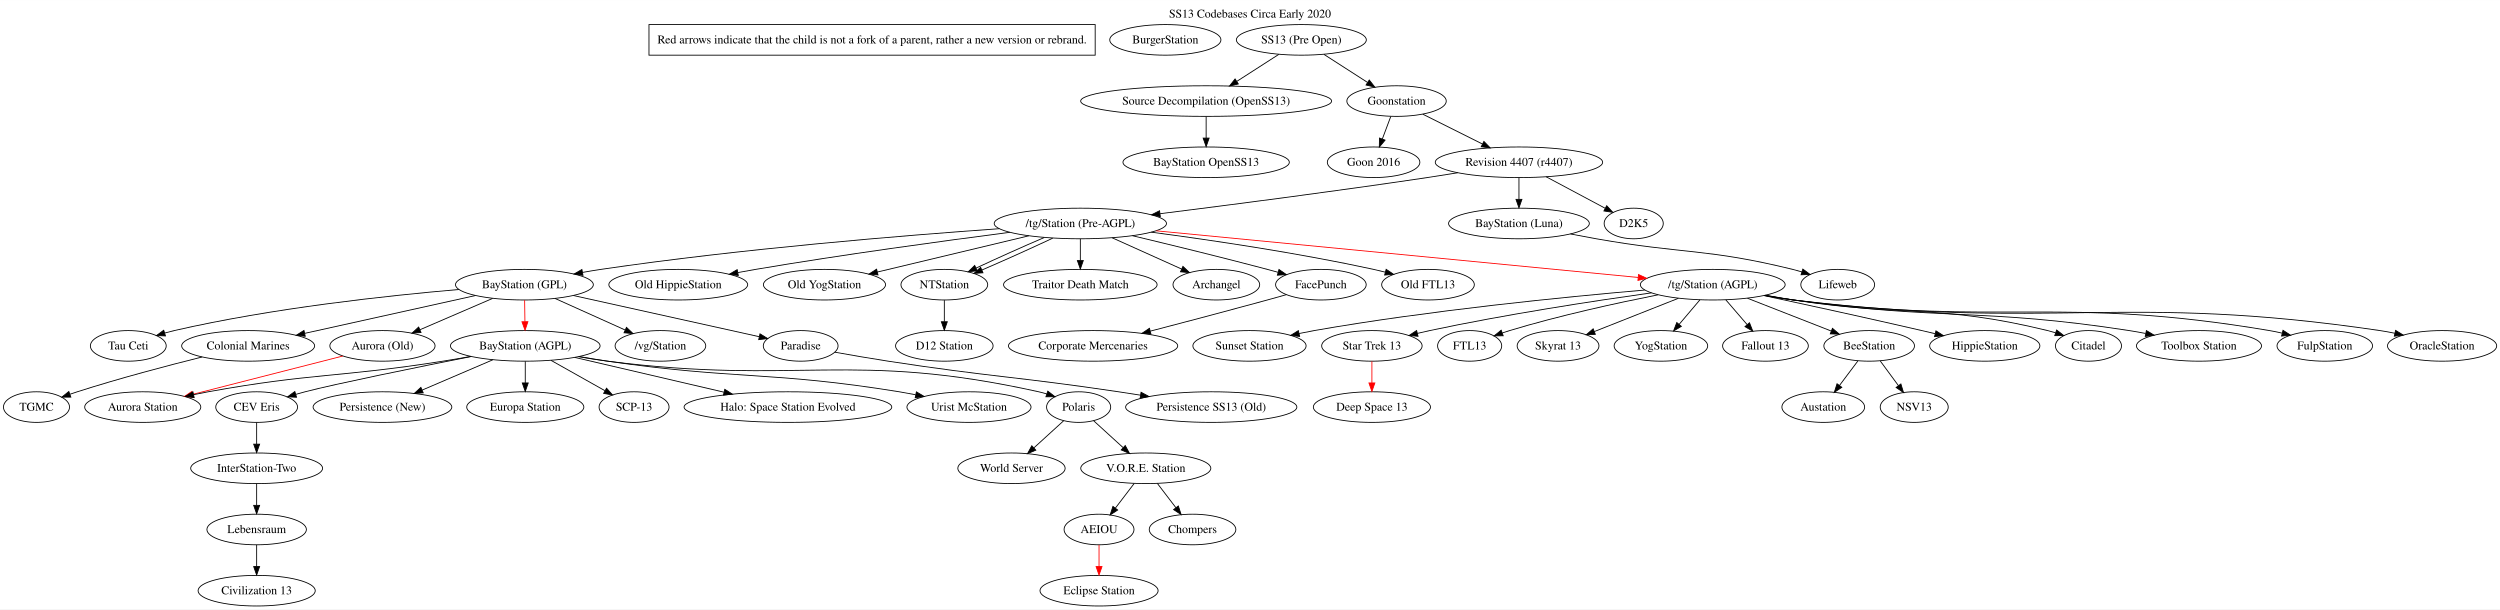
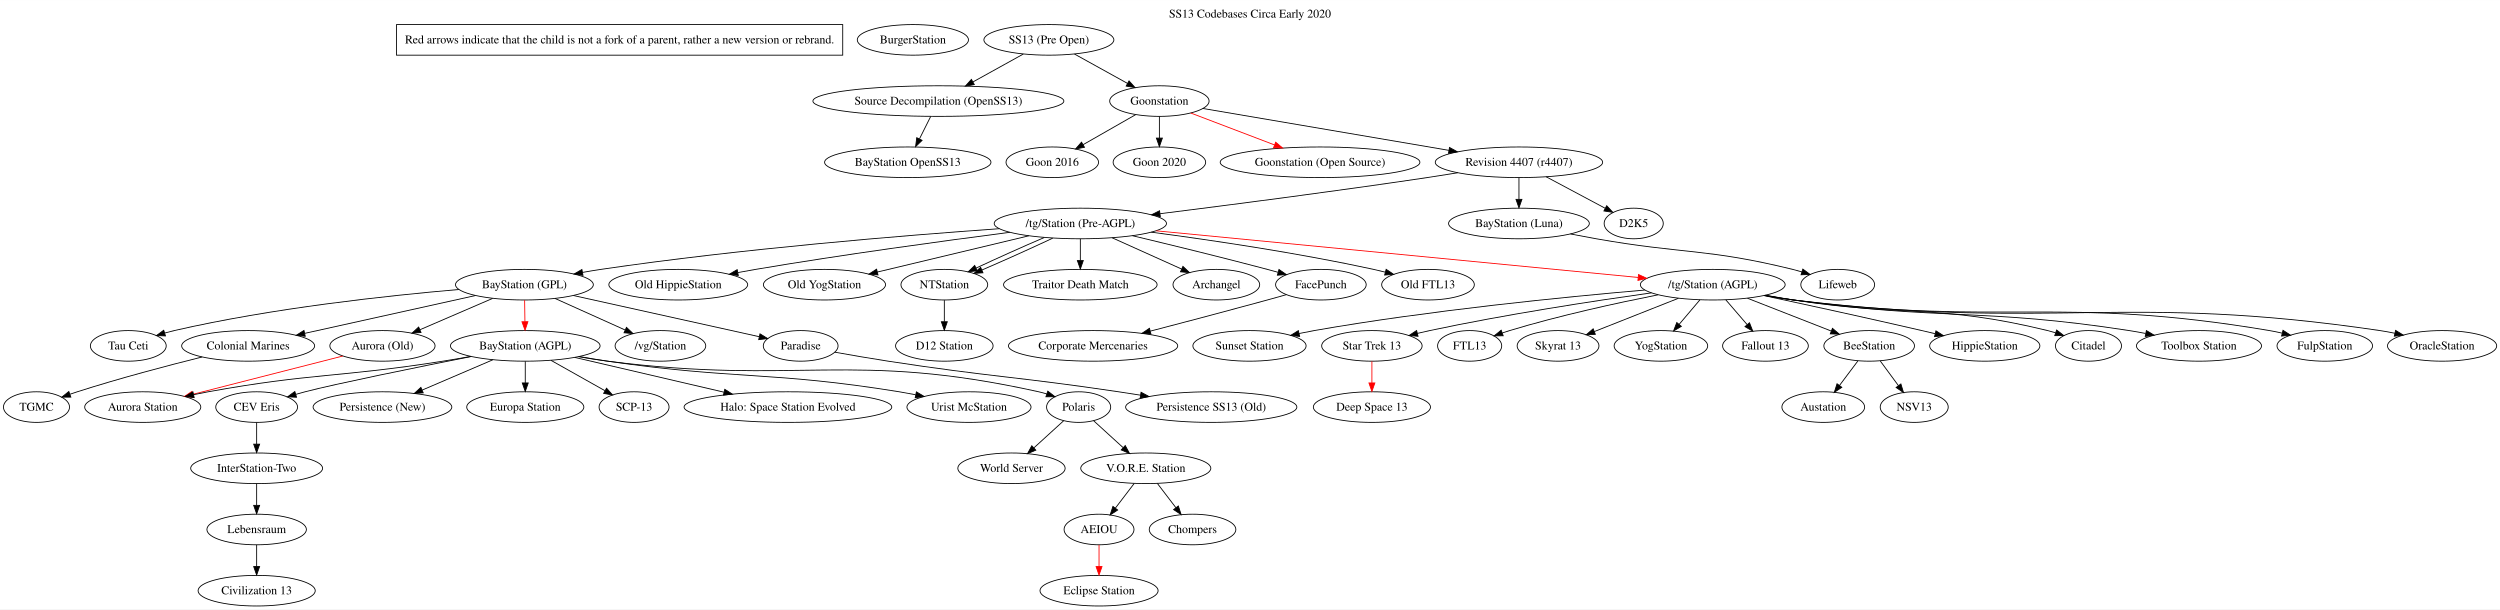
<svg xmlns="http://www.w3.org/2000/svg" width="2941pt" height="717pt" viewBox="0.00 0.00 2941.06 716.80">
  <g id="graph0" class="graph" transform="scale(1 1) rotate(0) translate(4 712.8)">
    <polygon fill="#ffffff" stroke="transparent" points="-4,4 -4,-712.8 2937.061,-712.8 2937.061,4 -4,4" />
    <text text-anchor="middle" x="1466.531" y="-692.2" font-family="Times,serif" font-size="14.00" fill="#000000">SS13 Codebases Circa Early 2020</text>
    <g id="node1" class="node">
-       <polygon fill="none" stroke="#000000" points="1284.398,-684 759.465,-684 759.465,-648 1284.398,-648 1284.398,-684" />
-       <text text-anchor="middle" x="1021.932" y="-661.8" font-family="Times,serif" font-size="14.00" fill="#000000">Red arrows indicate that the child is not a fork of a parent, rather a new version or rebrand.</text>
+       <polygon fill="none" stroke="#000000" points="987.398,-684 462.465,-684 462.465,-648 987.398,-648 987.398,-684" />
+       <text text-anchor="middle" x="724.932" y="-661.8" font-family="Times,serif" font-size="14.00" fill="#000000">Red arrows indicate that the child is not a fork of a parent, rather a new version or rebrand.</text>
    </g>
    <g id="node2" class="node">
-       <ellipse fill="none" stroke="#000000" cx="1366.932" cy="-666" rx="65.427" ry="18" />
-       <text text-anchor="middle" x="1366.932" y="-661.8" font-family="Times,serif" font-size="14.00" fill="#000000">BurgerStation</text>
+       <ellipse fill="none" stroke="#000000" cx="1069.932" cy="-666" rx="65.427" ry="18" />
+       <text text-anchor="middle" x="1069.932" y="-661.8" font-family="Times,serif" font-size="14.00" fill="#000000">BurgerStation</text>
    </g>
    <g id="node3" class="node">
-       <ellipse fill="none" stroke="#000000" cx="1526.932" cy="-666" rx="76.446" ry="18" />
-       <text text-anchor="middle" x="1526.932" y="-661.8" font-family="Times,serif" font-size="14.00" fill="#000000">SS13 (Pre Open)</text>
+       <ellipse fill="none" stroke="#000000" cx="1229.932" cy="-666" rx="76.446" ry="18" />
+       <text text-anchor="middle" x="1229.932" y="-661.8" font-family="Times,serif" font-size="14.00" fill="#000000">SS13 (Pre Open)</text>
    </g>
    <g id="node4" class="node">
-       <ellipse fill="none" stroke="#000000" cx="1414.932" cy="-594" rx="147.618" ry="18" />
-       <text text-anchor="middle" x="1414.932" y="-589.8" font-family="Times,serif" font-size="14.00" fill="#000000">Source Decompilation (OpenSS13)</text>
+       <ellipse fill="none" stroke="#000000" cx="1099.932" cy="-594" rx="147.618" ry="18" />
+       <text text-anchor="middle" x="1099.932" y="-589.8" font-family="Times,serif" font-size="14.00" fill="#000000">Source Decompilation (OpenSS13)</text>
    </g>
    <g id="edge1" class="edge">
-       <path fill="none" stroke="#000000" d="M1500.389,-648.937C1485.652,-639.463 1467.111,-627.544 1451.069,-617.231" />
-       <polygon fill="#000000" stroke="#000000" points="1452.758,-614.156 1442.453,-611.692 1448.972,-620.044 1452.758,-614.156" />
+       <path fill="none" stroke="#000000" d="M1199.78,-649.301C1182.168,-639.546 1159.709,-627.107 1140.553,-616.498" />
+       <polygon fill="#000000" stroke="#000000" points="1142.177,-613.396 1131.733,-611.613 1138.785,-619.52 1142.177,-613.396" />
    </g>
    <g id="node5" class="node">
-       <ellipse fill="none" stroke="#000000" cx="1638.932" cy="-594" rx="58.488" ry="18" />
-       <text text-anchor="middle" x="1638.932" y="-589.8" font-family="Times,serif" font-size="14.00" fill="#000000">Goonstation</text>
+       <ellipse fill="none" stroke="#000000" cx="1359.932" cy="-594" rx="58.488" ry="18" />
+       <text text-anchor="middle" x="1359.932" y="-589.8" font-family="Times,serif" font-size="14.00" fill="#000000">Goonstation</text>
    </g>
    <g id="edge2" class="edge">
-       <path fill="none" stroke="#000000" d="M1553.474,-648.937C1568.756,-639.113 1588.13,-626.658 1604.566,-616.092" />
-       <polygon fill="#000000" stroke="#000000" points="1606.831,-618.797 1613.351,-610.445 1603.046,-612.908 1606.831,-618.797" />
+       <path fill="none" stroke="#000000" d="M1260.083,-649.301C1278.686,-638.998 1302.695,-625.7 1322.508,-614.727" />
+       <polygon fill="#000000" stroke="#000000" points="1324.23,-617.774 1331.282,-609.867 1320.838,-611.651 1324.23,-617.774" />
    </g>
    <g id="node6" class="node">
-       <ellipse fill="none" stroke="#000000" cx="1414.932" cy="-522" rx="97.856" ry="18" />
-       <text text-anchor="middle" x="1414.932" y="-517.8" font-family="Times,serif" font-size="14.00" fill="#000000">BayStation OpenSS13</text>
+       <ellipse fill="none" stroke="#000000" cx="1063.932" cy="-522" rx="97.856" ry="18" />
+       <text text-anchor="middle" x="1063.932" y="-517.8" font-family="Times,serif" font-size="14.00" fill="#000000">BayStation OpenSS13</text>
    </g>
    <g id="edge3" class="edge">
-       <path fill="none" stroke="#000000" d="M1414.932,-575.831C1414.932,-568.131 1414.932,-558.974 1414.932,-550.417" />
-       <polygon fill="#000000" stroke="#000000" points="1418.432,-550.413 1414.932,-540.413 1411.432,-550.413 1418.432,-550.413" />
+       <path fill="none" stroke="#000000" d="M1090.847,-575.831C1086.87,-567.877 1082.116,-558.369 1077.718,-549.572" />
+       <polygon fill="#000000" stroke="#000000" points="1080.741,-547.792 1073.138,-540.413 1074.48,-550.923 1080.741,-547.792" />
    </g>
    <g id="node7" class="node">
      <ellipse fill="none" stroke="#000000" cx="1782.932" cy="-522" rx="98.445" ry="18" />
      <text text-anchor="middle" x="1782.932" y="-517.8" font-family="Times,serif" font-size="14.00" fill="#000000">Revision 4407 (r4407)</text>
    </g>
    <g id="edge4" class="edge">
-       <path fill="none" stroke="#000000" d="M1669.823,-578.554C1690.306,-568.313 1717.463,-554.734 1740.034,-543.449" />
-       <polygon fill="#000000" stroke="#000000" points="1741.693,-546.533 1749.072,-538.93 1738.562,-540.271 1741.693,-546.533" />
+       <path fill="none" stroke="#000000" d="M1410.955,-585.315C1482.82,-573.083 1614.652,-550.643 1700.517,-536.028" />
+       <polygon fill="#000000" stroke="#000000" points="1701.222,-539.458 1710.493,-534.33 1700.048,-532.558 1701.222,-539.458" />
    </g>
    <g id="node8" class="node">
-       <ellipse fill="none" stroke="#000000" cx="1611.932" cy="-522" rx="54.444" ry="18" />
-       <text text-anchor="middle" x="1611.932" y="-517.8" font-family="Times,serif" font-size="14.00" fill="#000000">Goon 2016</text>
+       <ellipse fill="none" stroke="#000000" cx="1233.932" cy="-522" rx="54.444" ry="18" />
+       <text text-anchor="middle" x="1233.932" y="-517.8" font-family="Times,serif" font-size="14.00" fill="#000000">Goon 2016</text>
    </g>
    <g id="edge5" class="edge">
-       <path fill="none" stroke="#000000" d="M1632.118,-575.831C1629.122,-567.841 1625.537,-558.282 1622.226,-549.451" />
-       <polygon fill="#000000" stroke="#000000" points="1625.438,-548.048 1618.649,-539.913 1618.883,-550.506 1625.438,-548.048" />
+       <path fill="none" stroke="#000000" d="M1331.968,-578.021C1313.735,-567.602 1289.761,-553.903 1270.085,-542.659" />
+       <polygon fill="#000000" stroke="#000000" points="1271.802,-539.609 1261.383,-537.687 1268.329,-545.687 1271.802,-539.609" />
    </g>
    <g id="node9" class="node">
+       <ellipse fill="none" stroke="#000000" cx="1359.932" cy="-522" rx="54.444" ry="18" />
+       <text text-anchor="middle" x="1359.932" y="-517.8" font-family="Times,serif" font-size="14.00" fill="#000000">Goon 2020</text>
+     </g>
+     <g id="edge6" class="edge">
+       <path fill="none" stroke="#000000" d="M1359.932,-575.831C1359.932,-568.131 1359.932,-558.974 1359.932,-550.417" />
+       <polygon fill="#000000" stroke="#000000" points="1363.432,-550.413 1359.932,-540.413 1356.432,-550.413 1363.432,-550.413" />
+     </g>
+     <g id="node10" class="node">
+       <ellipse fill="none" stroke="#000000" cx="1548.932" cy="-522" rx="117.461" ry="18" />
+       <text text-anchor="middle" x="1548.932" y="-517.8" font-family="Times,serif" font-size="14.00" fill="#000000">Goonstation (Open Source)</text>
+     </g>
+     <g id="edge7" class="edge">
+       <path fill="none" stroke="#ff0000" d="M1396.821,-579.947C1424.86,-569.265 1463.84,-554.416 1495.32,-542.424" />
+       <polygon fill="#ff0000" stroke="#ff0000" points="1496.729,-545.632 1504.828,-538.801 1494.237,-539.091 1496.729,-545.632" />
+     </g>
+     <g id="node11" class="node">
      <ellipse fill="none" stroke="#000000" cx="1266.932" cy="-450" rx="101.336" ry="18" />
      <text text-anchor="middle" x="1266.932" y="-445.8" font-family="Times,serif" font-size="14.00" fill="#000000">/tg/Station (Pre-AGPL)</text>
    </g>
-     <g id="edge6" class="edge">
+     <g id="edge8" class="edge">
      <path fill="none" stroke="#000000" d="M1710.948,-509.657C1698.932,-507.696 1686.587,-505.742 1674.932,-504 1567.41,-487.929 1443.573,-471.886 1360.796,-461.515" />
      <polygon fill="#000000" stroke="#000000" points="1361.014,-458.015 1350.657,-460.247 1360.145,-464.961 1361.014,-458.015" />
    </g>
-     <g id="node10" class="node">
+     <g id="node12" class="node">
      <ellipse fill="none" stroke="#000000" cx="1782.932" cy="-450" rx="82.784" ry="18" />
      <text text-anchor="middle" x="1782.932" y="-445.8" font-family="Times,serif" font-size="14.00" fill="#000000">BayStation (Luna)</text>
    </g>
-     <g id="edge7" class="edge">
+     <g id="edge9" class="edge">
      <path fill="none" stroke="#000000" d="M1782.932,-503.831C1782.932,-496.131 1782.932,-486.974 1782.932,-478.417" />
      <polygon fill="#000000" stroke="#000000" points="1786.432,-478.413 1782.932,-468.413 1779.432,-478.413 1786.432,-478.413" />
    </g>
-     <g id="node11" class="node">
+     <g id="node13" class="node">
      <ellipse fill="none" stroke="#000000" cx="1917.932" cy="-450" rx="34.773" ry="18" />
      <text text-anchor="middle" x="1917.932" y="-445.8" font-family="Times,serif" font-size="14.00" fill="#000000">D2K5</text>
    </g>
-     <g id="edge8" class="edge">
+     <g id="edge10" class="edge">
      <path fill="none" stroke="#000000" d="M1814.925,-504.937C1835.844,-493.78 1863.124,-479.231 1884.355,-467.908" />
      <polygon fill="#000000" stroke="#000000" points="1886.166,-470.909 1893.342,-463.114 1882.871,-464.732 1886.166,-470.909" />
    </g>
-     <g id="node13" class="node">
+     <g id="node15" class="node">
      <ellipse fill="none" stroke="#000000" cx="2010.932" cy="-378" rx="85.167" ry="18" />
      <text text-anchor="middle" x="2010.932" y="-373.8" font-family="Times,serif" font-size="14.00" fill="#000000">/tg/Station (AGPL)</text>
    </g>
-     <g id="edge10" class="edge">
+     <g id="edge12" class="edge">
      <path fill="none" stroke="#ff0000" d="M1356.305,-441.351C1499.961,-427.449 1780.531,-400.297 1923.16,-386.494" />
      <polygon fill="#ff0000" stroke="#ff0000" points="1923.571,-389.971 1933.188,-385.524 1922.897,-383.003 1923.571,-389.971" />
    </g>
-     <g id="node14" class="node">
+     <g id="node16" class="node">
      <ellipse fill="none" stroke="#000000" cx="612.932" cy="-378" rx="81.076" ry="18" />
      <text text-anchor="middle" x="612.932" y="-373.8" font-family="Times,serif" font-size="14.00" fill="#000000">BayStation (GPL)</text>
    </g>
-     <g id="edge11" class="edge">
+     <g id="edge13" class="edge">
      <path fill="none" stroke="#000000" d="M1171.522,-443.844C1059.078,-435.902 866.78,-420.164 702.932,-396 695.887,-394.961 688.559,-393.736 681.262,-392.422" />
      <polygon fill="#000000" stroke="#000000" points="681.831,-388.968 671.36,-390.584 680.553,-395.851 681.831,-388.968" />
    </g>
-     <g id="node15" class="node">
+     <g id="node17" class="node">
      <ellipse fill="none" stroke="#000000" cx="793.932" cy="-378" rx="81.659" ry="18" />
      <text text-anchor="middle" x="793.932" y="-373.8" font-family="Times,serif" font-size="14.00" fill="#000000">Old HippieStation</text>
    </g>
-     <g id="edge12" class="edge">
+     <g id="edge14" class="edge">
      <path fill="none" stroke="#000000" d="M1184.015,-439.613C1106.501,-429.586 987.62,-413.401 884.932,-396 878.211,-394.861 871.224,-393.607 864.244,-392.306" />
      <polygon fill="#000000" stroke="#000000" points="864.53,-388.798 854.054,-390.376 863.227,-395.676 864.53,-388.798" />
    </g>
-     <g id="node16" class="node">
+     <g id="node18" class="node">
      <ellipse fill="none" stroke="#000000" cx="965.932" cy="-378" rx="71.851" ry="18" />
      <text text-anchor="middle" x="965.932" y="-373.8" font-family="Times,serif" font-size="14.00" fill="#000000">Old YogStation</text>
    </g>
-     <g id="edge13" class="edge">
+     <g id="edge15" class="edge">
      <path fill="none" stroke="#000000" d="M1206.382,-435.516C1154.611,-423.133 1080.41,-405.384 1028.162,-392.886" />
      <polygon fill="#000000" stroke="#000000" points="1028.885,-389.46 1018.345,-390.537 1027.256,-396.268 1028.885,-389.46" />
    </g>
-     <g id="node17" class="node">
+     <g id="node19" class="node">
      <ellipse fill="none" stroke="#000000" cx="1106.932" cy="-378" rx="51.041" ry="18" />
      <text text-anchor="middle" x="1106.932" y="-373.8" font-family="Times,serif" font-size="14.00" fill="#000000">NTStation</text>
    </g>
-     <g id="edge14" class="edge">
+     <g id="edge16" class="edge">
      <path fill="none" stroke="#000000" d="M1224.443,-433.482C1199.477,-422.779 1168.289,-408.79 1144.266,-397.536" />
      <polygon fill="#000000" stroke="#000000" points="1145.646,-394.317 1135.109,-393.213 1142.658,-400.647 1145.646,-394.317" />
    </g>
-     <g id="edge19" class="edge">
+     <g id="edge21" class="edge">
      <path fill="none" stroke="#000000" d="M1234.467,-432.754C1210.457,-421.416 1177.611,-406.635 1151.213,-395.288" />
      <polygon fill="#000000" stroke="#000000" points="1152.379,-391.981 1141.808,-391.276 1149.633,-398.419 1152.379,-391.981" />
    </g>
-     <g id="node18" class="node">
+     <g id="node20" class="node">
      <ellipse fill="none" stroke="#000000" cx="1266.932" cy="-378" rx="90.306" ry="18" />
      <text text-anchor="middle" x="1266.932" y="-373.8" font-family="Times,serif" font-size="14.00" fill="#000000">Traitor Death Match</text>
    </g>
-     <g id="edge15" class="edge">
+     <g id="edge17" class="edge">
      <path fill="none" stroke="#000000" d="M1266.932,-431.831C1266.932,-424.131 1266.932,-414.974 1266.932,-406.417" />
      <polygon fill="#000000" stroke="#000000" points="1270.432,-406.413 1266.932,-396.413 1263.432,-406.413 1270.432,-406.413" />
    </g>
-     <g id="node19" class="node">
+     <g id="node21" class="node">
      <ellipse fill="none" stroke="#000000" cx="1426.932" cy="-378" rx="51.005" ry="18" />
      <text text-anchor="middle" x="1426.932" y="-373.8" font-family="Times,serif" font-size="14.00" fill="#000000">Archangel</text>
    </g>
-     <g id="edge16" class="edge">
+     <g id="edge18" class="edge">
      <path fill="none" stroke="#000000" d="M1304.444,-433.119C1328.933,-422.099 1360.905,-407.712 1386.043,-396.4" />
      <polygon fill="#000000" stroke="#000000" points="1387.63,-399.524 1395.312,-392.229 1384.757,-393.141 1387.63,-399.524" />
    </g>
-     <g id="node20" class="node">
+     <g id="node22" class="node">
      <ellipse fill="none" stroke="#000000" cx="1549.932" cy="-378" rx="53.311" ry="18" />
      <text text-anchor="middle" x="1549.932" y="-373.8" font-family="Times,serif" font-size="14.00" fill="#000000">FacePunch</text>
    </g>
-     <g id="edge17" class="edge">
+     <g id="edge19" class="edge">
      <path fill="none" stroke="#000000" d="M1328.256,-435.601C1372.474,-425.059 1433.525,-410.178 1486.932,-396 1491.013,-394.916 1495.236,-393.769 1499.473,-392.598" />
      <polygon fill="#000000" stroke="#000000" points="1500.637,-395.907 1509.326,-389.844 1498.753,-389.165 1500.637,-395.907" />
    </g>
-     <g id="node21" class="node">
+     <g id="node23" class="node">
      <ellipse fill="none" stroke="#000000" cx="1675.932" cy="-378" rx="54.518" ry="18" />
      <text text-anchor="middle" x="1675.932" y="-373.8" font-family="Times,serif" font-size="14.00" fill="#000000">Old FTL13</text>
    </g>
-     <g id="edge18" class="edge">
+     <g id="edge20" class="edge">
      <path fill="none" stroke="#000000" d="M1350.401,-439.765C1420.594,-430.484 1523.378,-415.311 1611.932,-396 1616.365,-395.033 1620.946,-393.939 1625.525,-392.779" />
      <polygon fill="#000000" stroke="#000000" points="1626.706,-396.087 1635.486,-390.159 1624.925,-389.318 1626.706,-396.087" />
    </g>
-     <g id="node12" class="node">
+     <g id="node14" class="node">
      <ellipse fill="none" stroke="#000000" cx="2157.932" cy="-378" rx="43.416" ry="18" />
      <text text-anchor="middle" x="2157.932" y="-373.8" font-family="Times,serif" font-size="14.00" fill="#000000">Lifeweb</text>
    </g>
-     <g id="edge9" class="edge">
+     <g id="edge11" class="edge">
      <path fill="none" stroke="#000000" d="M1843.564,-437.65C1853.692,-435.69 1864.099,-433.738 1873.932,-432 1976.252,-413.915 2004.028,-420.8 2104.932,-396 2108.491,-395.125 2112.152,-394.117 2115.808,-393.035" />
      <polygon fill="#000000" stroke="#000000" points="2116.899,-396.361 2125.397,-390.034 2114.809,-389.68 2116.899,-396.361" />
    </g>
-     <g id="node31" class="node">
+     <g id="node33" class="node">
      <ellipse fill="none" stroke="#000000" cx="1949.932" cy="-306" rx="55.056" ry="18" />
      <text text-anchor="middle" x="1949.932" y="-301.8" font-family="Times,serif" font-size="14.00" fill="#000000">YogStation</text>
    </g>
-     <g id="edge29" class="edge">
+     <g id="edge31" class="edge">
      <path fill="none" stroke="#000000" d="M1995.853,-360.202C1988.466,-351.483 1979.441,-340.831 1971.353,-331.285" />
      <polygon fill="#000000" stroke="#000000" points="1973.971,-328.96 1964.837,-323.593 1968.63,-333.485 1973.971,-328.96" />
    </g>
-     <g id="node32" class="node">
+     <g id="node34" class="node">
      <ellipse fill="none" stroke="#000000" cx="2072.932" cy="-306" rx="50.441" ry="18" />
      <text text-anchor="middle" x="2072.932" y="-301.8" font-family="Times,serif" font-size="14.00" fill="#000000">Fallout 13</text>
    </g>
-     <g id="edge30" class="edge">
+     <g id="edge32" class="edge">
      <path fill="none" stroke="#000000" d="M2026.257,-360.202C2033.822,-351.418 2043.075,-340.672 2051.342,-331.071" />
      <polygon fill="#000000" stroke="#000000" points="2054.123,-333.206 2057.996,-323.345 2048.818,-328.639 2054.123,-333.206" />
    </g>
-     <g id="node33" class="node">
+     <g id="node35" class="node">
      <ellipse fill="none" stroke="#000000" cx="2194.932" cy="-306" rx="53.326" ry="18" />
      <text text-anchor="middle" x="2194.932" y="-301.8" font-family="Times,serif" font-size="14.00" fill="#000000">BeeStation</text>
    </g>
-     <g id="edge31" class="edge">
+     <g id="edge33" class="edge">
      <path fill="none" stroke="#000000" d="M2051.767,-362.021C2081.001,-350.582 2120.341,-335.188 2150.385,-323.431" />
      <polygon fill="#000000" stroke="#000000" points="2151.751,-326.655 2159.788,-319.752 2149.2,-320.137 2151.751,-326.655" />
    </g>
-     <g id="node34" class="node">
+     <g id="node36" class="node">
      <ellipse fill="none" stroke="#000000" cx="2330.932" cy="-306" rx="64.864" ry="18" />
      <text text-anchor="middle" x="2330.932" y="-301.8" font-family="Times,serif" font-size="14.00" fill="#000000">HippieStation</text>
    </g>
-     <g id="edge32" class="edge">
+     <g id="edge34" class="edge">
      <path fill="none" stroke="#000000" d="M2071.17,-365.173C2121.026,-354.462 2193.671,-338.635 2256.932,-324 2261.955,-322.838 2267.166,-321.612 2272.39,-320.369" />
      <polygon fill="#000000" stroke="#000000" points="2273.497,-323.703 2282.406,-317.969 2271.866,-316.895 2273.497,-323.703" />
    </g>
-     <g id="node35" class="node">
+     <g id="node37" class="node">
      <ellipse fill="none" stroke="#000000" cx="2452.932" cy="-306" rx="38.859" ry="18" />
      <text text-anchor="middle" x="2452.932" y="-301.8" font-family="Times,serif" font-size="14.00" fill="#000000">Citadel</text>
    </g>
-     <g id="edge33" class="edge">
+     <g id="edge35" class="edge">
      <path fill="none" stroke="#000000" d="M2073.172,-365.585C2084.069,-363.59 2095.315,-361.643 2105.932,-360 2238.206,-339.53 2274.897,-355.725 2404.932,-324 2407.947,-323.264 2411.032,-322.395 2414.111,-321.442" />
      <polygon fill="#000000" stroke="#000000" points="2415.47,-324.678 2423.835,-318.175 2413.241,-318.042 2415.47,-324.678" />
    </g>
-     <g id="node36" class="node">
+     <g id="node38" class="node">
      <ellipse fill="none" stroke="#000000" cx="2582.932" cy="-306" rx="73.578" ry="18" />
      <text text-anchor="middle" x="2582.932" y="-301.8" font-family="Times,serif" font-size="14.00" fill="#000000">Toolbox Station</text>
    </g>
-     <g id="edge34" class="edge">
+     <g id="edge36" class="edge">
      <path fill="none" stroke="#000000" d="M2072.367,-365.464C2083.507,-363.447 2095.043,-361.524 2105.932,-360 2280.513,-335.563 2326.721,-350.951 2500.932,-324 2507.17,-323.035 2513.645,-321.881 2520.098,-320.63" />
      <polygon fill="#000000" stroke="#000000" points="2521.071,-324.004 2530.182,-318.597 2519.687,-317.142 2521.071,-324.004" />
    </g>
-     <g id="node37" class="node">
+     <g id="node39" class="node">
      <ellipse fill="none" stroke="#000000" cx="2730.932" cy="-306" rx="56.217" ry="18" />
      <text text-anchor="middle" x="2730.932" y="-301.8" font-family="Times,serif" font-size="14.00" fill="#000000">FulpStation</text>
    </g>
-     <g id="edge35" class="edge">
+     <g id="edge37" class="edge">
      <path fill="none" stroke="#000000" d="M2071.825,-365.314C2083.125,-363.287 2094.857,-361.4 2105.932,-360 2353.366,-328.726 2420.006,-365.5 2665.932,-324 2670.73,-323.19 2675.684,-322.169 2680.617,-321.026" />
      <polygon fill="#000000" stroke="#000000" points="2681.789,-324.341 2690.653,-318.539 2680.105,-317.547 2681.789,-324.341" />
    </g>
-     <g id="node38" class="node">
+     <g id="node40" class="node">
      <ellipse fill="none" stroke="#000000" cx="2868.932" cy="-306" rx="64.259" ry="18" />
      <text text-anchor="middle" x="2868.932" y="-301.8" font-family="Times,serif" font-size="14.00" fill="#000000">OracleStation</text>
    </g>
-     <g id="edge36" class="edge">
+     <g id="edge38" class="edge">
      <path fill="none" stroke="#000000" d="M2071.557,-365.249C2082.936,-363.216 2094.765,-361.343 2105.932,-360 2410.818,-323.333 2492.157,-368.961 2795.932,-324 2801.639,-323.155 2807.552,-322.065 2813.43,-320.841" />
      <polygon fill="#000000" stroke="#000000" points="2814.236,-324.247 2823.245,-318.671 2812.725,-317.412 2814.236,-324.247" />
    </g>
-     <g id="node39" class="node">
+     <g id="node41" class="node">
      <ellipse fill="none" stroke="#000000" cx="1465.932" cy="-306" rx="66.63" ry="18" />
      <text text-anchor="middle" x="1465.932" y="-301.8" font-family="Times,serif" font-size="14.00" fill="#000000">Sunset Station</text>
    </g>
-     <g id="edge37" class="edge">
+     <g id="edge39" class="edge">
      <path fill="none" stroke="#000000" d="M1930.854,-371.675C1837.156,-363.607 1677.557,-347.783 1541.932,-324 1536.199,-322.995 1530.252,-321.821 1524.324,-320.562" />
      <polygon fill="#000000" stroke="#000000" points="1524.926,-317.111 1514.407,-318.381 1523.422,-323.948 1524.926,-317.111" />
    </g>
-     <g id="node40" class="node">
+     <g id="node42" class="node">
      <ellipse fill="none" stroke="#000000" cx="1609.932" cy="-306" rx="59.11" ry="18" />
      <text text-anchor="middle" x="1609.932" y="-301.8" font-family="Times,serif" font-size="14.00" fill="#000000">Star Trek 13</text>
    </g>
-     <g id="edge38" class="edge">
+     <g id="edge40" class="edge">
      <path fill="none" stroke="#000000" d="M1938.774,-368.381C1871.068,-358.865 1767.151,-342.995 1677.932,-324 1673.251,-323.003 1668.41,-321.89 1663.567,-320.719" />
      <polygon fill="#000000" stroke="#000000" points="1664.225,-317.276 1653.675,-318.254 1662.532,-324.069 1664.225,-317.276" />
    </g>
-     <g id="node41" class="node">
+     <g id="node43" class="node">
      <ellipse fill="none" stroke="#000000" cx="1724.932" cy="-306" rx="37.722" ry="18" />
      <text text-anchor="middle" x="1724.932" y="-301.8" font-family="Times,serif" font-size="14.00" fill="#000000">FTL13</text>
    </g>
-     <g id="edge39" class="edge">
+     <g id="edge41" class="edge">
      <path fill="none" stroke="#000000" d="M1946.627,-366.078C1898.141,-356.462 1830.254,-341.657 1771.932,-324 1769.148,-323.157 1766.294,-322.23 1763.435,-321.253" />
      <polygon fill="#000000" stroke="#000000" points="1764.383,-317.875 1753.789,-317.798 1762.023,-324.465 1764.383,-317.875" />
    </g>
-     <g id="node42" class="node">
+     <g id="node44" class="node">
      <ellipse fill="none" stroke="#000000" cx="1828.932" cy="-306" rx="48.137" ry="18" />
      <text text-anchor="middle" x="1828.932" y="-301.8" font-family="Times,serif" font-size="14.00" fill="#000000">Skyrat 13</text>
    </g>
-     <g id="edge40" class="edge">
+     <g id="edge42" class="edge">
      <path fill="none" stroke="#000000" d="M1970.54,-362.021C1941.151,-350.395 1901.437,-334.683 1871.545,-322.858" />
      <polygon fill="#000000" stroke="#000000" points="1872.797,-319.589 1862.211,-319.165 1870.222,-326.099 1872.797,-319.589" />
    </g>
-     <g id="node24" class="node">
+     <g id="node26" class="node">
      <ellipse fill="none" stroke="#000000" cx="772.932" cy="-306" rx="53.348" ry="18" />
      <text text-anchor="middle" x="772.932" y="-301.8" font-family="Times,serif" font-size="14.00" fill="#000000">/vg/Station</text>
    </g>
-     <g id="edge22" class="edge">
+     <g id="edge24" class="edge">
      <path fill="none" stroke="#000000" d="M648.839,-361.842C673.266,-350.849 705.671,-336.267 731.24,-324.761" />
      <polygon fill="#000000" stroke="#000000" points="732.991,-327.811 740.674,-320.516 730.119,-321.428 732.991,-327.811" />
    </g>
-     <g id="node25" class="node">
+     <g id="node27" class="node">
      <ellipse fill="none" stroke="#000000" cx="937.932" cy="-306" rx="43.996" ry="18" />
      <text text-anchor="middle" x="937.932" y="-301.8" font-family="Times,serif" font-size="14.00" fill="#000000">Paradise</text>
    </g>
-     <g id="edge23" class="edge">
+     <g id="edge25" class="edge">
      <path fill="none" stroke="#000000" d="M670.66,-365.211C732.779,-351.449 830.507,-329.799 888.991,-316.842" />
      <polygon fill="#000000" stroke="#000000" points="890.079,-320.186 899.085,-314.606 888.565,-313.352 890.079,-320.186" />
    </g>
-     <g id="node26" class="node">
+     <g id="node28" class="node">
      <ellipse fill="none" stroke="#000000" cx="146.932" cy="-306" rx="44.619" ry="18" />
      <text text-anchor="middle" x="146.932" y="-301.8" font-family="Times,serif" font-size="14.00" fill="#000000">Tau Ceti</text>
    </g>
-     <g id="edge24" class="edge">
+     <g id="edge26" class="edge">
      <path fill="none" stroke="#000000" d="M535.838,-372.331C452.471,-365.175 316.055,-350.475 200.932,-324 197.299,-323.165 193.565,-322.185 189.837,-321.121" />
      <polygon fill="#000000" stroke="#000000" points="190.647,-317.709 180.062,-318.151 188.612,-324.407 190.647,-317.709" />
    </g>
-     <g id="node27" class="node">
+     <g id="node29" class="node">
      <ellipse fill="none" stroke="#000000" cx="445.932" cy="-306" rx="61.918" ry="18" />
      <text text-anchor="middle" x="445.932" y="-301.8" font-family="Times,serif" font-size="14.00" fill="#000000">Aurora (Old)</text>
    </g>
-     <g id="edge25" class="edge">
+     <g id="edge27" class="edge">
      <path fill="none" stroke="#000000" d="M575.453,-361.842C550.187,-350.949 516.745,-336.531 490.172,-325.074" />
      <polygon fill="#000000" stroke="#000000" points="491.289,-321.744 480.72,-320.999 488.517,-328.172 491.289,-321.744" />
    </g>
-     <g id="node28" class="node">
+     <g id="node30" class="node">
      <ellipse fill="none" stroke="#000000" cx="287.932" cy="-306" rx="78.209" ry="18" />
      <text text-anchor="middle" x="287.932" y="-301.8" font-family="Times,serif" font-size="14.00" fill="#000000">Colonial Marines</text>
    </g>
-     <g id="edge26" class="edge">
+     <g id="edge28" class="edge">
      <path fill="none" stroke="#000000" d="M555.203,-365.211C498.99,-352.758 413.619,-333.844 354.555,-320.76" />
      <polygon fill="#000000" stroke="#000000" points="355.099,-317.295 344.579,-318.55 353.585,-324.13 355.099,-317.295" />
    </g>
-     <g id="node29" class="node">
+     <g id="node31" class="node">
      <ellipse fill="none" stroke="#000000" cx="613.932" cy="-306" rx="88.018" ry="18" />
      <text text-anchor="middle" x="613.932" y="-301.8" font-family="Times,serif" font-size="14.00" fill="#000000">BayStation (AGPL)</text>
    </g>
-     <g id="edge27" class="edge">
+     <g id="edge29" class="edge">
      <path fill="none" stroke="#ff0000" d="M613.184,-359.831C613.291,-352.131 613.418,-342.974 613.537,-334.417" />
      <polygon fill="#ff0000" stroke="#ff0000" points="617.037,-334.461 613.676,-324.413 610.037,-334.364 617.037,-334.461" />
    </g>
-     <g id="node22" class="node">
+     <g id="node24" class="node">
      <ellipse fill="none" stroke="#000000" cx="1106.932" cy="-306" rx="57.384" ry="18" />
      <text text-anchor="middle" x="1106.932" y="-301.8" font-family="Times,serif" font-size="14.00" fill="#000000">D12 Station</text>
    </g>
-     <g id="edge20" class="edge">
+     <g id="edge22" class="edge">
      <path fill="none" stroke="#000000" d="M1106.932,-359.831C1106.932,-352.131 1106.932,-342.974 1106.932,-334.417" />
      <polygon fill="#000000" stroke="#000000" points="1110.432,-334.413 1106.932,-324.413 1103.432,-334.413 1110.432,-334.413" />
    </g>
-     <g id="node23" class="node">
+     <g id="node25" class="node">
      <ellipse fill="none" stroke="#000000" cx="1281.932" cy="-306" rx="99.557" ry="18" />
      <text text-anchor="middle" x="1281.932" y="-301.8" font-family="Times,serif" font-size="14.00" fill="#000000">Corporate Mercenaries</text>
    </g>
-     <g id="edge21" class="edge">
+     <g id="edge23" class="edge">
      <path fill="none" stroke="#000000" d="M1509.299,-366.257C1501.866,-364.147 1494.171,-361.988 1486.932,-360 1441.126,-347.425 1389.402,-333.804 1349.369,-323.388" />
      <polygon fill="#000000" stroke="#000000" points="1350.013,-319.94 1339.454,-320.812 1348.252,-326.714 1350.013,-319.94" />
    </g>
-     <g id="node30" class="node">
+     <g id="node32" class="node">
      <ellipse fill="none" stroke="#000000" cx="1420.932" cy="-234" rx="100.717" ry="18" />
      <text text-anchor="middle" x="1420.932" y="-229.8" font-family="Times,serif" font-size="14.00" fill="#000000">Persistence SS13 (Old)</text>
    </g>
-     <g id="edge28" class="edge">
+     <g id="edge30" class="edge">
      <path fill="none" stroke="#000000" d="M977.979,-298.609C997.019,-295.195 1020.119,-291.2 1040.932,-288 1161.023,-269.538 1191.755,-269.901 1311.932,-252 1320.249,-250.761 1328.915,-249.419 1337.565,-248.044" />
      <polygon fill="#000000" stroke="#000000" points="1338.372,-251.46 1347.691,-246.421 1337.264,-244.548 1338.372,-251.46" />
    </g>
-     <g id="node51" class="node">
+     <g id="node53" class="node">
      <ellipse fill="none" stroke="#000000" cx="163.932" cy="-234" rx="68.317" ry="18" />
      <text text-anchor="middle" x="163.932" y="-229.8" font-family="Times,serif" font-size="14.00" fill="#000000">Aurora Station</text>
    </g>
-     <g id="edge61" class="edge">
+     <g id="edge63" class="edge">
      <path fill="none" stroke="#ff0000" d="M399.365,-294.111C351.013,-281.766 275.242,-262.42 222.776,-249.024" />
      <polygon fill="#ff0000" stroke="#ff0000" points="223.492,-245.595 212.936,-246.512 221.76,-252.377 223.492,-245.595" />
    </g>
-     <g id="node52" class="node">
+     <g id="node54" class="node">
      <ellipse fill="none" stroke="#000000" cx="38.932" cy="-234" rx="38.863" ry="18" />
      <text text-anchor="middle" x="38.932" y="-229.8" font-family="Times,serif" font-size="14.00" fill="#000000">TGMC</text>
    </g>
-     <g id="edge50" class="edge">
+     <g id="edge52" class="edge">
      <path fill="none" stroke="#000000" d="M233.774,-292.955C193.082,-282.791 136.129,-267.793 86.932,-252 84.151,-251.107 81.295,-250.148 78.428,-249.153" />
      <polygon fill="#000000" stroke="#000000" points="79.328,-245.758 68.733,-245.683 76.969,-252.349 79.328,-245.758" />
    </g>
-     <g id="node44" class="node">
+     <g id="node46" class="node">
      <ellipse fill="none" stroke="#000000" cx="1135.932" cy="-234" rx="72.987" ry="18" />
      <text text-anchor="middle" x="1135.932" y="-229.8" font-family="Times,serif" font-size="14.00" fill="#000000">Urist McStation</text>
    </g>
-     <g id="edge42" class="edge">
+     <g id="edge44" class="edge">
      <path fill="none" stroke="#000000" d="M677.469,-293.467C688.597,-291.485 700.083,-289.573 710.932,-288 862.626,-266 902.616,-276.47 1053.932,-252 1060.163,-250.992 1066.634,-249.81 1073.084,-248.542" />
      <polygon fill="#000000" stroke="#000000" points="1074.064,-251.914 1083.165,-246.49 1072.668,-245.055 1074.064,-251.914" />
    </g>
-     <g id="node45" class="node">
+     <g id="node47" class="node">
      <ellipse fill="none" stroke="#000000" cx="1264.932" cy="-234" rx="37.716" ry="18" />
      <text text-anchor="middle" x="1264.932" y="-229.8" font-family="Times,serif" font-size="14.00" fill="#000000">Polaris</text>
    </g>
-     <g id="edge43" class="edge">
+     <g id="edge45" class="edge">
      <path fill="none" stroke="#000000" d="M676.645,-293.296C688.02,-291.296 699.803,-289.423 710.932,-288 935.008,-259.347 997.393,-300.927 1217.932,-252 1221.088,-251.3 1224.313,-250.426 1227.523,-249.443" />
      <polygon fill="#000000" stroke="#000000" points="1228.662,-252.753 1237.014,-246.234 1226.42,-246.122 1228.662,-252.753" />
    </g>
-     <g id="node46" class="node">
+     <g id="node48" class="node">
      <ellipse fill="none" stroke="#000000" cx="297.932" cy="-234" rx="48.131" ry="18" />
      <text text-anchor="middle" x="297.932" y="-229.8" font-family="Times,serif" font-size="14.00" fill="#000000">CEV Eris</text>
    </g>
-     <g id="edge44" class="edge">
+     <g id="edge46" class="edge">
      <path fill="none" stroke="#000000" d="M550.266,-293.488C485.956,-280.712 391.094,-261.454 354.932,-252 351.358,-251.066 347.676,-250.043 343.985,-248.975" />
      <polygon fill="#000000" stroke="#000000" points="344.846,-245.58 334.263,-246.071 342.842,-252.287 344.846,-245.58" />
    </g>
-     <g id="node47" class="node">
+     <g id="node49" class="node">
      <ellipse fill="none" stroke="#000000" cx="445.932" cy="-234" rx="81.593" ry="18" />
      <text text-anchor="middle" x="445.932" y="-229.8" font-family="Times,serif" font-size="14.00" fill="#000000">Persistence (New)</text>
    </g>
-     <g id="edge45" class="edge">
+     <g id="edge47" class="edge">
      <path fill="none" stroke="#000000" d="M575.81,-289.662C551.15,-279.094 518.881,-265.264 492.678,-254.034" />
      <polygon fill="#000000" stroke="#000000" points="493.894,-250.748 483.324,-250.025 491.137,-257.182 493.894,-250.748" />
    </g>
-     <g id="node48" class="node">
+     <g id="node50" class="node">
      <ellipse fill="none" stroke="#000000" cx="613.932" cy="-234" rx="68.901" ry="18" />
      <text text-anchor="middle" x="613.932" y="-229.8" font-family="Times,serif" font-size="14.00" fill="#000000">Europa Station</text>
    </g>
-     <g id="edge46" class="edge">
+     <g id="edge48" class="edge">
      <path fill="none" stroke="#000000" d="M613.932,-287.831C613.932,-280.131 613.932,-270.974 613.932,-262.417" />
      <polygon fill="#000000" stroke="#000000" points="617.432,-262.413 613.932,-252.413 610.432,-262.413 617.432,-262.413" />
    </g>
-     <g id="node49" class="node">
+     <g id="node51" class="node">
      <ellipse fill="none" stroke="#000000" cx="741.932" cy="-234" rx="41.17" ry="18" />
      <text text-anchor="middle" x="741.932" y="-229.8" font-family="Times,serif" font-size="14.00" fill="#000000">SCP-13</text>
    </g>
-     <g id="edge47" class="edge">
+     <g id="edge49" class="edge">
      <path fill="none" stroke="#000000" d="M644.266,-288.937C663.284,-278.239 687.848,-264.422 707.583,-253.321" />
      <polygon fill="#000000" stroke="#000000" points="709.555,-256.228 716.554,-248.275 706.123,-250.127 709.555,-256.228" />
    </g>
-     <g id="node50" class="node">
+     <g id="node52" class="node">
      <ellipse fill="none" stroke="#000000" cx="922.932" cy="-234" rx="122.174" ry="18" />
      <text text-anchor="middle" x="922.932" y="-229.8" font-family="Times,serif" font-size="14.00" fill="#000000">Halo: Space Station Evolved</text>
    </g>
-     <g id="edge48" class="edge">
+     <g id="edge50" class="edge">
      <path fill="none" stroke="#000000" d="M672.052,-292.457C721.755,-280.876 793.616,-264.132 847.701,-251.53" />
      <polygon fill="#000000" stroke="#000000" points="848.639,-254.905 857.584,-249.227 847.05,-248.087 848.639,-254.905" />
    </g>
-     <g id="edge49" class="edge">
+     <g id="edge51" class="edge">
      <path fill="none" stroke="#000000" d="M549.838,-293.603C538.877,-291.627 527.59,-289.683 516.932,-288 394.739,-268.708 362.646,-274.107 240.932,-252 235.444,-251.003 229.759,-249.87 224.078,-248.668" />
      <polygon fill="#000000" stroke="#000000" points="224.415,-245.159 213.898,-246.445 222.921,-251.998 224.415,-245.159" />
    </g>
-     <g id="node61" class="node">
+     <g id="node63" class="node">
      <ellipse fill="none" stroke="#000000" cx="2247.932" cy="-234" rx="40.009" ry="18" />
      <text text-anchor="middle" x="2247.932" y="-229.8" font-family="Times,serif" font-size="14.00" fill="#000000">NSV13</text>
    </g>
-     <g id="edge59" class="edge">
+     <g id="edge61" class="edge">
      <path fill="none" stroke="#000000" d="M2208.033,-288.202C2214.416,-279.53 2222.208,-268.945 2229.206,-259.439" />
      <polygon fill="#000000" stroke="#000000" points="2232.237,-261.226 2235.346,-251.097 2226.599,-257.076 2232.237,-261.226" />
    </g>
-     <g id="node62" class="node">
+     <g id="node64" class="node">
      <ellipse fill="none" stroke="#000000" cx="2140.932" cy="-234" rx="48.673" ry="18" />
      <text text-anchor="middle" x="2140.932" y="-229.8" font-family="Times,serif" font-size="14.00" fill="#000000">Austation</text>
    </g>
-     <g id="edge60" class="edge">
+     <g id="edge62" class="edge">
      <path fill="none" stroke="#000000" d="M2181.583,-288.202C2175.061,-279.506 2167.097,-268.887 2159.951,-259.36" />
      <polygon fill="#000000" stroke="#000000" points="2162.74,-257.245 2153.94,-251.345 2157.14,-261.445 2162.74,-257.245" />
    </g>
-     <g id="node43" class="node">
+     <g id="node45" class="node">
      <ellipse fill="none" stroke="#000000" cx="1609.932" cy="-234" rx="68.904" ry="18" />
      <text text-anchor="middle" x="1609.932" y="-229.8" font-family="Times,serif" font-size="14.00" fill="#000000">Deep Space 13</text>
    </g>
-     <g id="edge41" class="edge">
+     <g id="edge43" class="edge">
      <path fill="none" stroke="#ff0000" d="M1609.932,-287.831C1609.932,-280.131 1609.932,-270.974 1609.932,-262.417" />
      <polygon fill="#ff0000" stroke="#ff0000" points="1613.432,-262.413 1609.932,-252.413 1606.432,-262.413 1613.432,-262.413" />
    </g>
-     <g id="node56" class="node">
+     <g id="node58" class="node">
      <ellipse fill="none" stroke="#000000" cx="1343.932" cy="-162" rx="76.507" ry="18" />
      <text text-anchor="middle" x="1343.932" y="-157.8" font-family="Times,serif" font-size="14.00" fill="#000000">V.O.R.E. Station</text>
    </g>
-     <g id="edge54" class="edge">
+     <g id="edge56" class="edge">
      <path fill="none" stroke="#000000" d="M1282.464,-218.021C1292.658,-208.73 1305.714,-196.831 1317.169,-186.391" />
      <polygon fill="#000000" stroke="#000000" points="1319.756,-188.769 1324.789,-179.446 1315.04,-183.596 1319.756,-188.769" />
    </g>
-     <g id="node59" class="node">
+     <g id="node61" class="node">
      <ellipse fill="none" stroke="#000000" cx="1185.932" cy="-162" rx="63.143" ry="18" />
      <text text-anchor="middle" x="1185.932" y="-157.8" font-family="Times,serif" font-size="14.00" fill="#000000">World Server</text>
    </g>
-     <g id="edge57" class="edge">
+     <g id="edge59" class="edge">
      <path fill="none" stroke="#000000" d="M1247.399,-218.021C1237.131,-208.663 1223.96,-196.659 1212.445,-186.165" />
      <polygon fill="#000000" stroke="#000000" points="1214.543,-183.341 1204.794,-179.191 1209.828,-188.514 1214.543,-183.341" />
    </g>
-     <g id="node53" class="node">
+     <g id="node55" class="node">
      <ellipse fill="none" stroke="#000000" cx="297.932" cy="-162" rx="77.584" ry="18" />
      <text text-anchor="middle" x="297.932" y="-157.8" font-family="Times,serif" font-size="14.00" fill="#000000">InterStation-Two</text>
    </g>
-     <g id="edge51" class="edge">
+     <g id="edge53" class="edge">
      <path fill="none" stroke="#000000" d="M297.932,-215.831C297.932,-208.131 297.932,-198.974 297.932,-190.417" />
      <polygon fill="#000000" stroke="#000000" points="301.432,-190.413 297.932,-180.413 294.432,-190.413 301.432,-190.413" />
    </g>
-     <g id="node54" class="node">
+     <g id="node56" class="node">
      <ellipse fill="none" stroke="#000000" cx="297.932" cy="-90" rx="58.529" ry="18" />
      <text text-anchor="middle" x="297.932" y="-85.8" font-family="Times,serif" font-size="14.00" fill="#000000">Lebensraum</text>
    </g>
-     <g id="edge52" class="edge">
+     <g id="edge54" class="edge">
      <path fill="none" stroke="#000000" d="M297.932,-143.831C297.932,-136.131 297.932,-126.974 297.932,-118.417" />
      <polygon fill="#000000" stroke="#000000" points="301.432,-118.413 297.932,-108.413 294.432,-118.413 301.432,-118.413" />
    </g>
-     <g id="node55" class="node">
+     <g id="node57" class="node">
      <ellipse fill="none" stroke="#000000" cx="297.932" cy="-18" rx="68.918" ry="18" />
      <text text-anchor="middle" x="297.932" y="-13.8" font-family="Times,serif" font-size="14.00" fill="#000000">Civilization 13</text>
    </g>
-     <g id="edge53" class="edge">
+     <g id="edge55" class="edge">
      <path fill="none" stroke="#000000" d="M297.932,-71.831C297.932,-64.131 297.932,-54.974 297.932,-46.417" />
      <polygon fill="#000000" stroke="#000000" points="301.432,-46.413 297.932,-36.413 294.432,-46.413 301.432,-46.413" />
    </g>
-     <g id="node57" class="node">
+     <g id="node59" class="node">
      <ellipse fill="none" stroke="#000000" cx="1398.932" cy="-90" rx="50.964" ry="18" />
      <text text-anchor="middle" x="1398.932" y="-85.8" font-family="Times,serif" font-size="14.00" fill="#000000">Chompers</text>
    </g>
-     <g id="edge55" class="edge">
+     <g id="edge57" class="edge">
      <path fill="none" stroke="#000000" d="M1357.527,-144.202C1364.121,-135.57 1372.162,-125.044 1379.398,-115.572" />
      <polygon fill="#000000" stroke="#000000" points="1382.203,-117.664 1385.492,-107.593 1376.641,-113.415 1382.203,-117.664" />
    </g>
-     <g id="node58" class="node">
+     <g id="node60" class="node">
      <ellipse fill="none" stroke="#000000" cx="1288.932" cy="-90" rx="41.13" ry="18" />
      <text text-anchor="middle" x="1288.932" y="-85.8" font-family="Times,serif" font-size="14.00" fill="#000000">AEIOU</text>
    </g>
-     <g id="edge56" class="edge">
+     <g id="edge58" class="edge">
      <path fill="none" stroke="#000000" d="M1330.336,-144.202C1323.644,-135.442 1315.461,-124.729 1308.142,-115.148" />
      <polygon fill="#000000" stroke="#000000" points="1310.844,-112.919 1301.992,-107.097 1305.281,-117.169 1310.844,-112.919" />
    </g>
-     <g id="node60" class="node">
+     <g id="node62" class="node">
      <ellipse fill="none" stroke="#000000" cx="1288.932" cy="-18" rx="69.477" ry="18" />
      <text text-anchor="middle" x="1288.932" y="-13.8" font-family="Times,serif" font-size="14.00" fill="#000000">Eclipse Station</text>
    </g>
-     <g id="edge58" class="edge">
+     <g id="edge60" class="edge">
      <path fill="none" stroke="#ff0000" d="M1288.932,-71.831C1288.932,-64.131 1288.932,-54.974 1288.932,-46.417" />
      <polygon fill="#ff0000" stroke="#ff0000" points="1292.432,-46.413 1288.932,-36.413 1285.432,-46.413 1292.432,-46.413" />
    </g>
  </g>
</svg>
